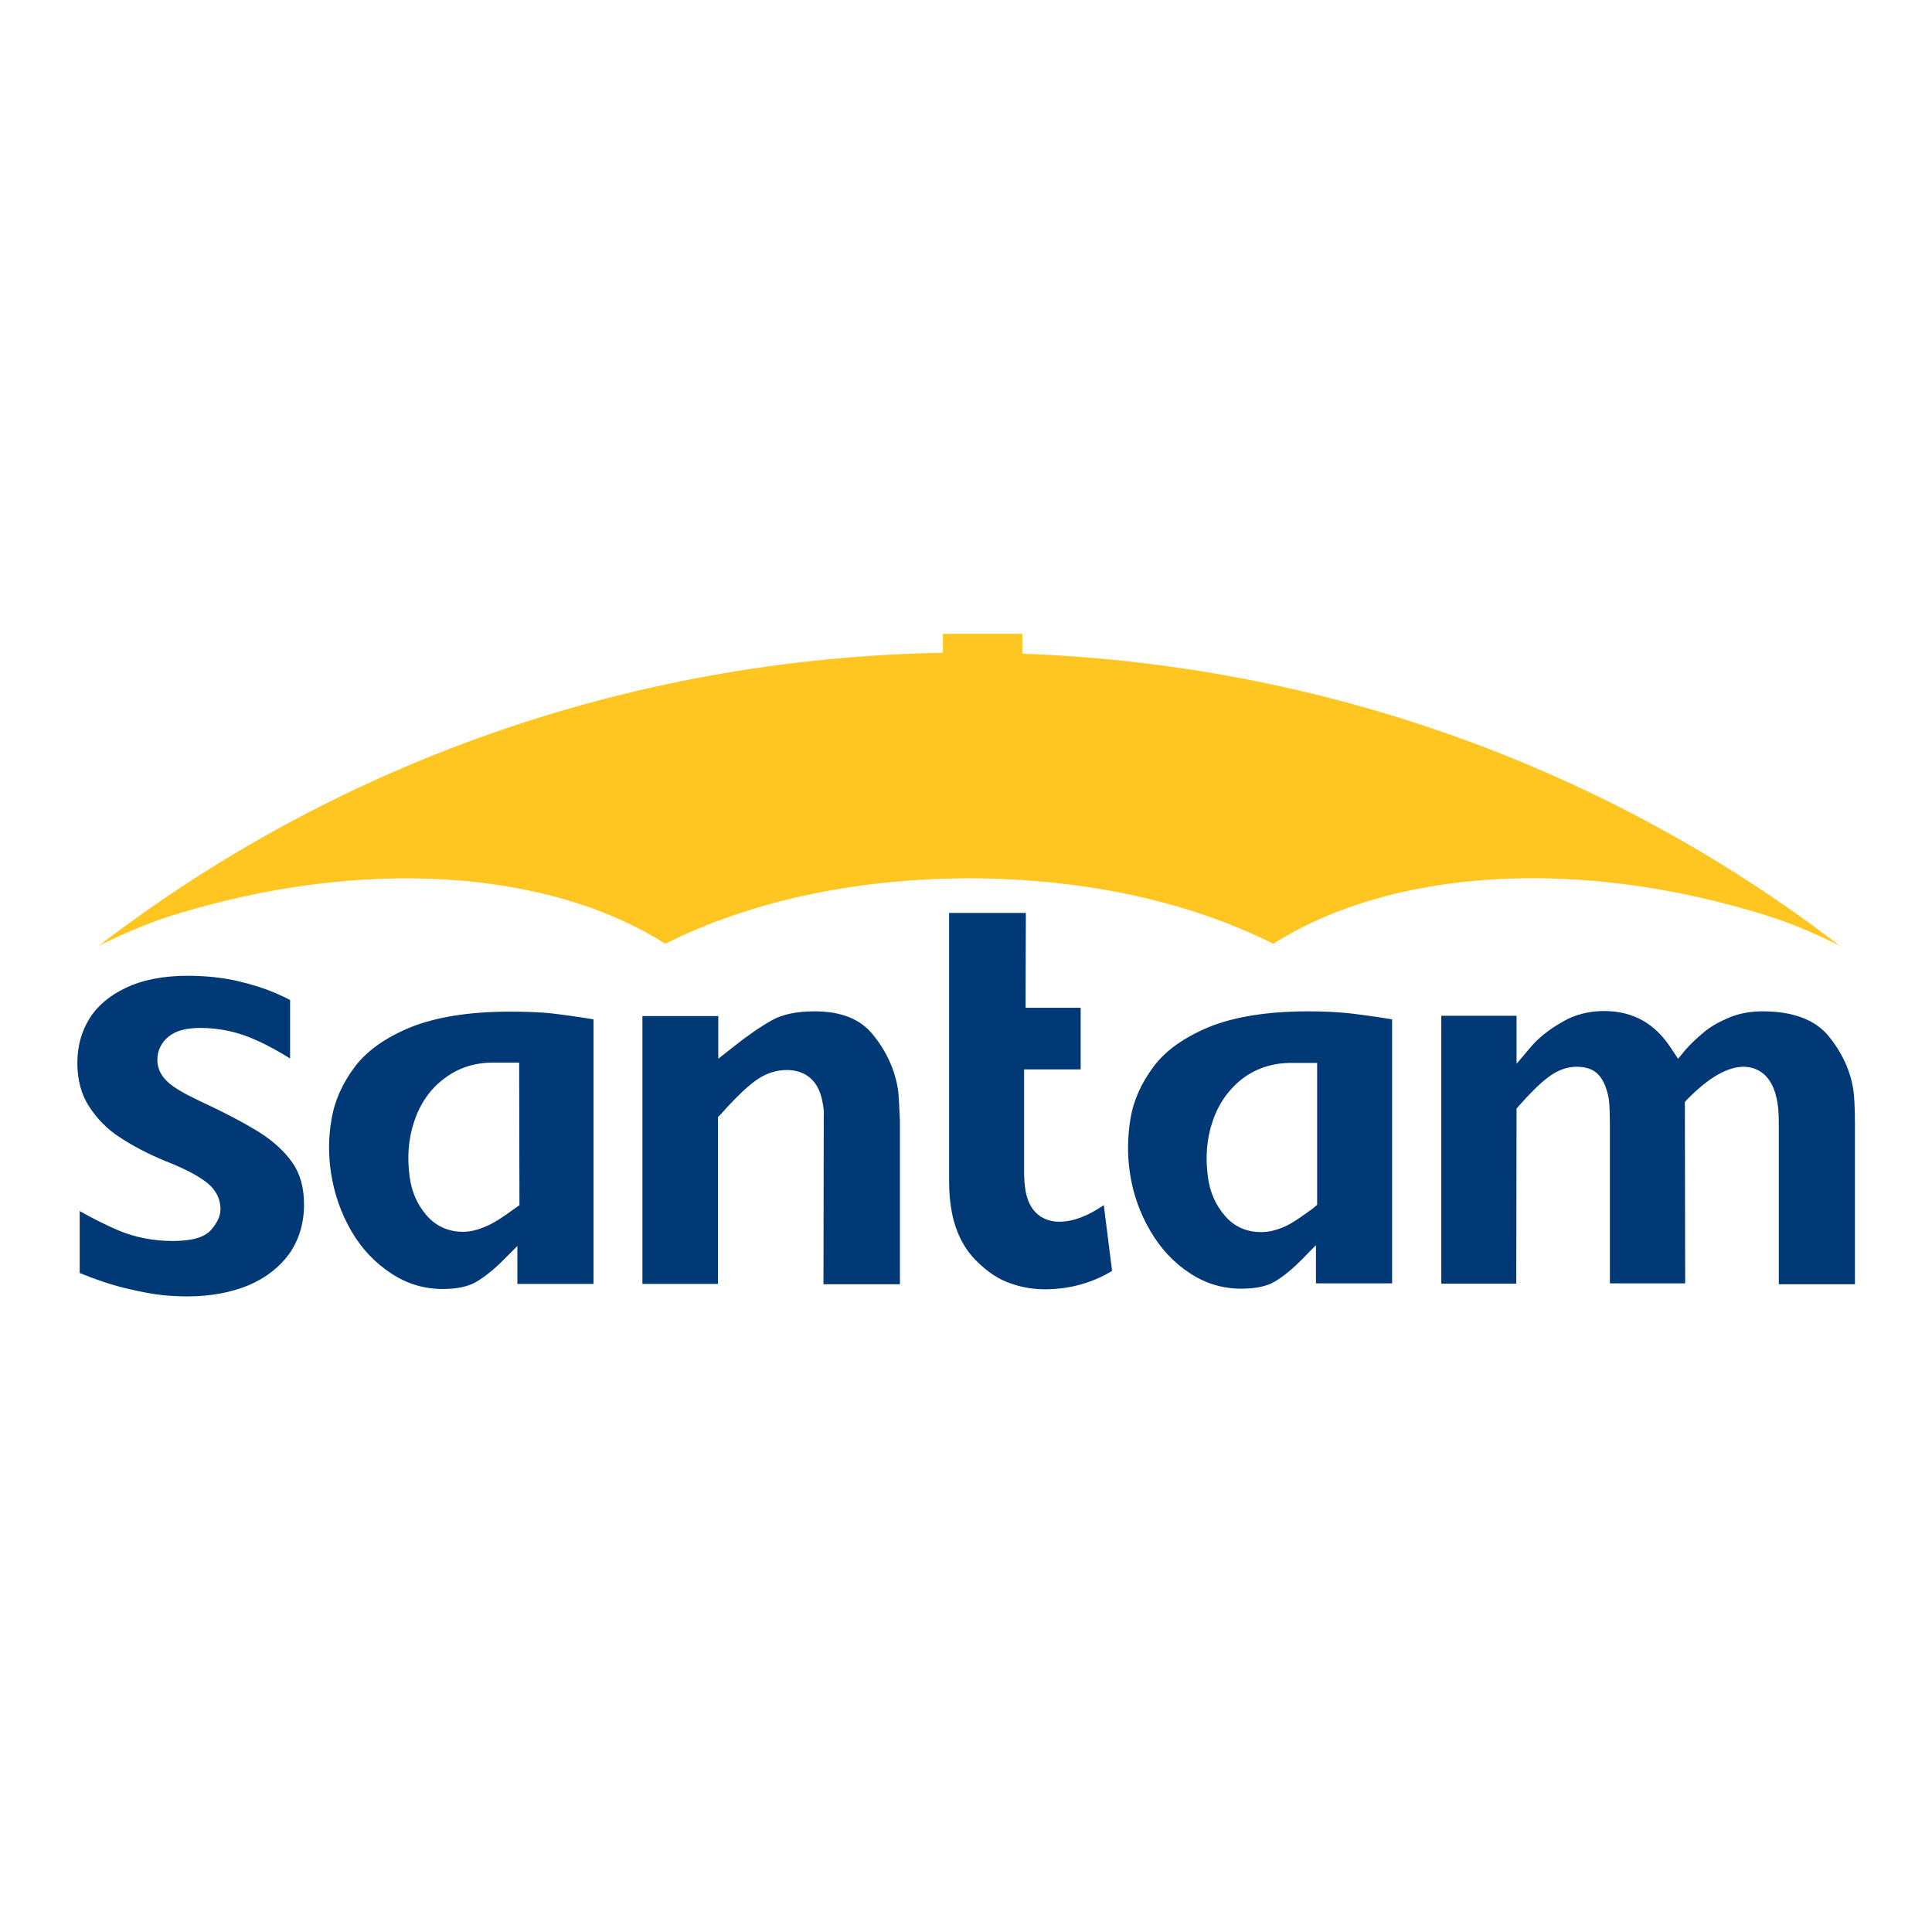
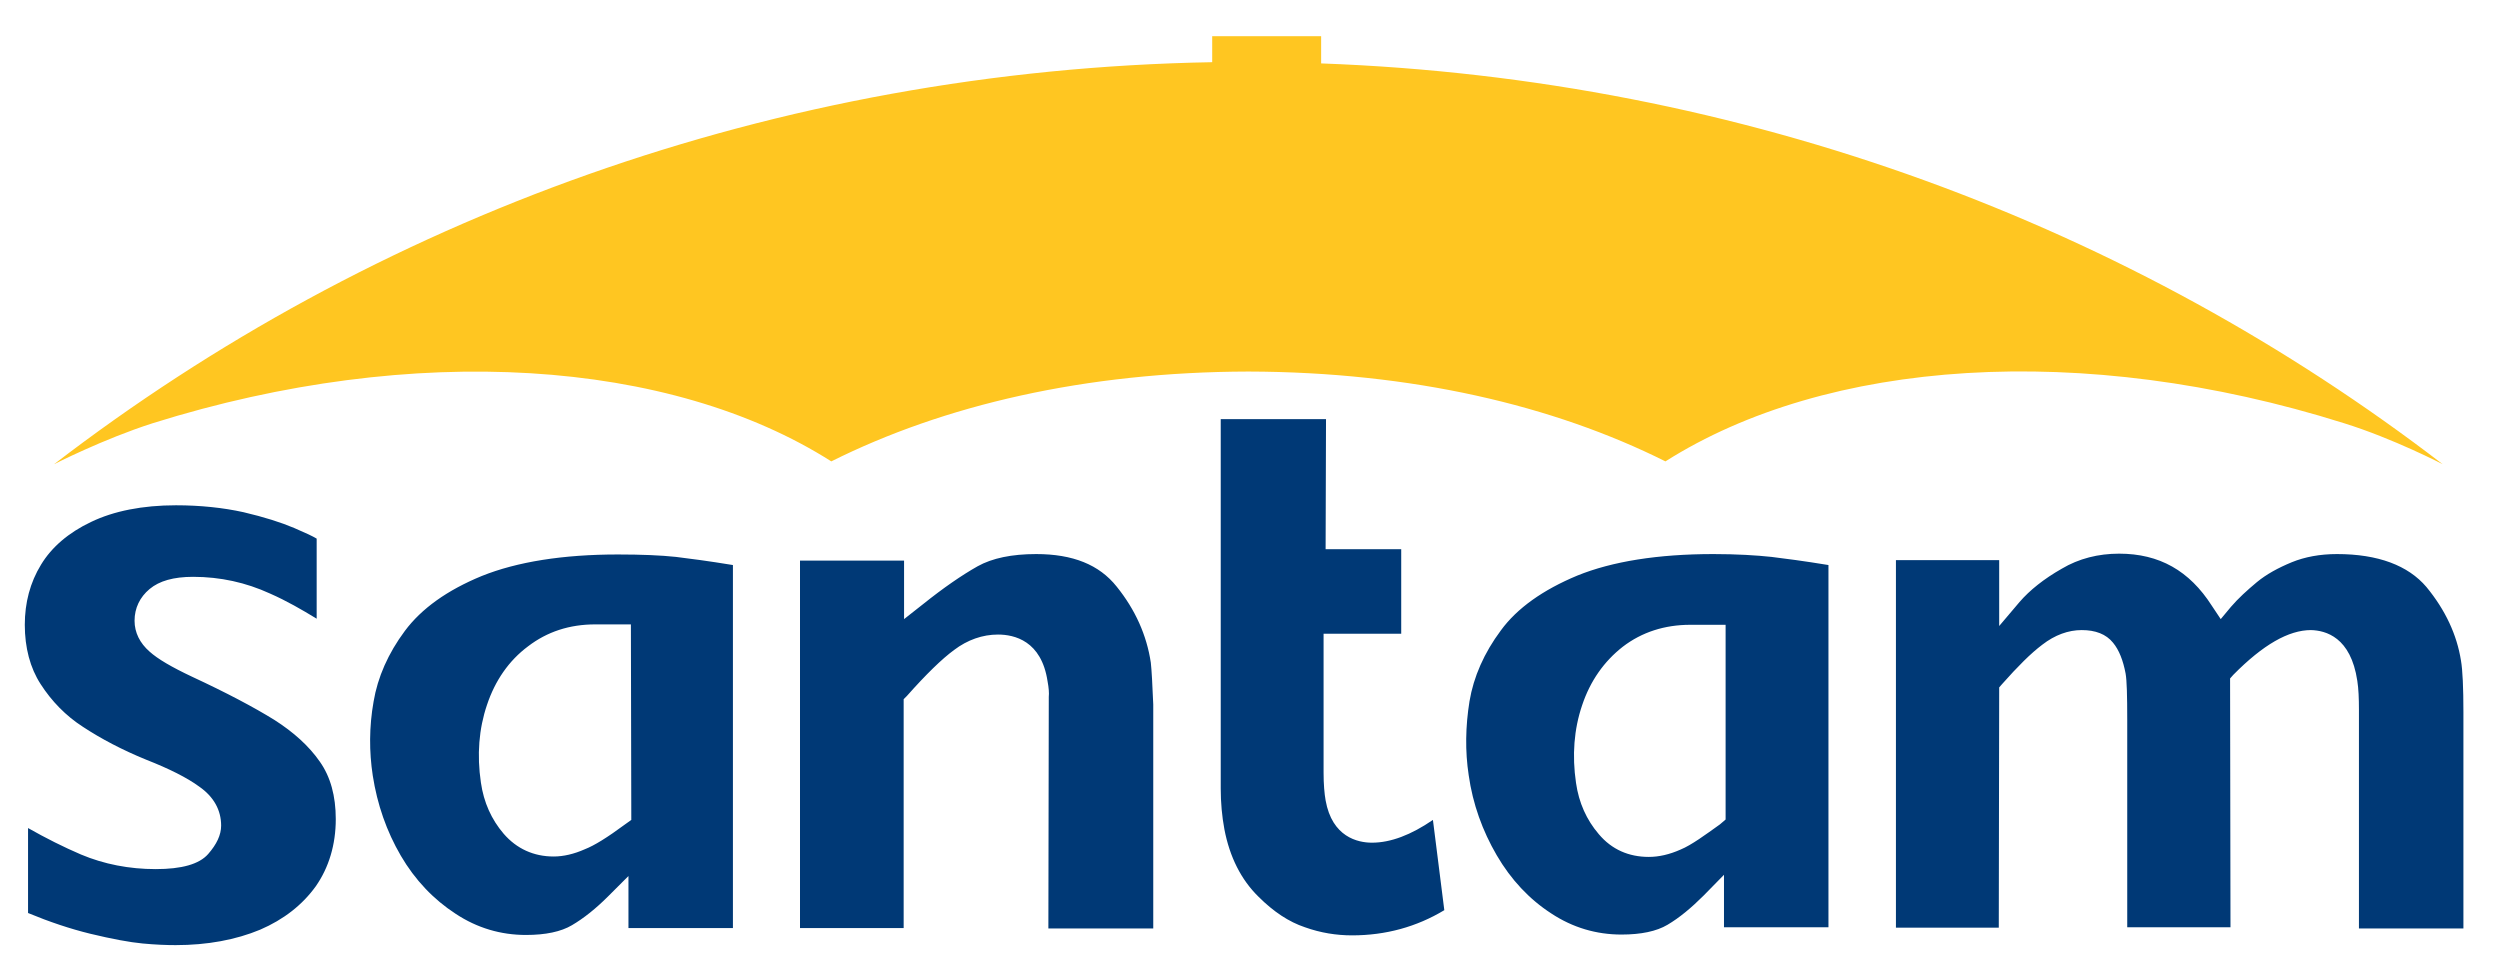
- <svg xmlns="http://www.w3.org/2000/svg" version="1.1" id="layer" x="0px" y="0px" viewBox="0 0 652 652" style="enable-background:new 0 0 652 652;" xml:space="preserve">
+ <svg xmlns="http://www.w3.org/2000/svg" version="1.1" id="layer" viewBox="20 205 615 240" role="img" aria-label="Santam" xml:space="preserve">
  <style type="text/css">
	.st0{fill:#FFC621;}
	.st1{fill:#003976;}
</style>
  <path class="st0" d="M345,220.6v-6.7h-26.8v6.4c-107.6,1.9-206.4,38.6-284.9,98.9c0,0,12.1-6.2,24.3-10.1  c64.5-20.2,127.4-15.7,166.9,9.4c27.6-13.8,62.4-22,102.6-22.1c40.2,0.1,75,8.3,102.6,22.1c39.6-25.1,102.4-29.7,166.9-9.4  c12.2,3.8,24.3,10.1,24.3,10.1C544.6,260.6,449.1,224.4,345,220.6" />
  <path class="st1" d="M357.5,412.3c-3.5,0-9.8-1.4-11.4-10.4c-0.3-1.7-0.5-4-0.5-6.8v-34.2h19.1v-20.8h-18.6l0.1-32h-25.9l0,90.9  c0,3.4,0.3,6.8,0.9,10c1.3,6.8,4.1,12.4,8.4,16.6c3.7,3.7,7.5,6.2,11.4,7.5c3.9,1.4,7.8,2,11.6,2c8.3,0,15.9-2.1,22.7-6.2l-2.8-22.2  C367.1,410.4,362.1,412.3,357.5,412.3 M254.7,364.9c3.3-2.5,7-3.8,10.8-3.8c4,0,10.7,1.5,12.2,11.5c0.3,1.6,0.4,2.9,0.3,3.8l-0.1,57  h25.8l0-55.1c-0.2-4.9-0.4-8.5-0.6-10.3c-1-6.7-3.8-13-8.4-18.7c-4.3-5.4-10.8-8-19.8-8c-6,0-10.8,1-14.4,3  c-3.9,2.2-8.4,5.3-13.4,9.3l-4.7,3.7l0-14.4h-25.6l0,90.4h25.5V377l0.8-0.8C247.8,370.9,251.7,367.1,254.7,364.9 M469.8,433.5V344  c-6.1-1-10.7-1.6-14-2c-3.7-0.4-8.6-0.7-14.3-0.7c-13.6,0-24.9,1.8-33.5,5.3c-8.4,3.5-14.8,8-18.8,13.5c-4.1,5.5-6.7,11.4-7.7,17.4  c-1,6.2-1.1,12.3-0.2,18.2c1,7.1,3.4,13.7,6.9,19.7c3.5,6,8,10.8,13.4,14.3c5.3,3.5,11.1,5.2,17.3,5.2c4.8,0,8.6-0.8,11.3-2.4  c2.9-1.7,5.9-4.2,8.9-7.2l5-5.1l0,12.9H469.8z M443.1,407.8c-3.5,2.5-7,5.1-9.7,6.2c-2.7,1.2-5.3,1.8-7.8,1.8  c-4.9,0-9.1-1.8-12.3-5.6c-3-3.5-4.9-7.7-5.6-12.6c-1-6.8-0.5-13.2,1.5-19.1c2-6,5.4-10.8,10-14.4c4.7-3.6,10.3-5.4,16.6-5.4h8.7  l0,47.9L443.1,407.8z M599.9,372.5c0.3,1.9,0.4,4.3,0.4,7.1l0,53.8H626v-53.2c0-6-0.2-10.4-0.6-12.7c-1-6.3-3.8-12.4-8.5-18.1  c-4.5-5.3-11.9-8.1-22-8.1c-4.2,0-7.9,0.7-11.1,2c-3.4,1.4-6.3,3-8.6,4.9c-2.4,2-4.6,4-6.4,6.1l-2.5,3l-2.2-3.3  c-5.5-8.6-12.9-12.8-22.8-12.8c-5.1,0-9.9,1.2-14.1,3.7c-4.4,2.5-7.9,5.3-10.4,8.2l-5,5.9l0-16.2h-25.4l0,90.4h25.3l0.1-59.1  l0.7-0.8c3.9-4.4,7.1-7.6,9.9-9.7c3.1-2.4,6.4-3.6,9.7-3.6c3.4,0,6,1,7.7,3.1c1.5,1.8,2.5,4.4,3.1,7.6c0.3,1.7,0.4,5.4,0.4,11.5  l0,50.9h25.4l-0.1-61.2l0.8-0.9c7.3-7.4,13.6-11,19.1-11C592.1,360.1,598.3,361.7,599.9,372.5 M200.3,433.4l0-89.4  c-6.1-1-10.7-1.6-14-2c-3.7-0.4-8.5-0.6-14.3-0.6c-13.5,0-24.8,1.8-33.5,5.3c-8.5,3.5-14.8,8-18.9,13.5c-4.1,5.5-6.7,11.4-7.7,17.4  c-1.1,6.2-1.1,12.3-0.2,18.2c1.1,7.1,3.4,13.7,6.9,19.7c3.5,6,8.1,10.8,13.5,14.3c5.3,3.5,11.1,5.2,17.3,5.2c4.8,0,8.6-0.8,11.3-2.4  c2.9-1.7,5.9-4.1,8.9-7.1l5-5l0,12.8H200.3z M173.9,407.7c-4.6,3.4-7.7,5.3-10,6.2c-2.7,1.2-5.3,1.8-7.7,1.8  c-4.9,0-9.1-1.9-12.3-5.6c-3-3.5-4.9-7.7-5.6-12.6c-1-6.8-0.5-13.2,1.5-19.1c2-6,5.4-10.9,10.1-14.4c4.7-3.6,10.2-5.4,16.5-5.4h8.8  l0.1,48.1L173.9,407.7z M97.7,423c3.2-4.6,4.9-10.2,4.9-16.5c0-5.7-1.3-10.4-3.9-14.1c-2.7-3.9-6.5-7.3-11.2-10.3  c-5-3.1-11.8-6.7-20.2-10.6c-5.1-2.4-8.5-4.4-10.5-6.2c-2.4-2.1-3.7-4.7-3.7-7.6c0-3.1,1.3-5.8,3.7-7.8c2.4-2,5.9-3,10.7-3  c6.7,0,13,1.4,18.9,4.1c4.1,1.8,7.9,4,11.5,6.2v-19.7c-1-0.6-2.7-1.4-5.5-2.6c-3.3-1.4-7.4-2.7-12.5-3.9c-5-1.1-10.6-1.7-16.6-1.7  c-8.2,0-15.3,1.4-20.9,4.1c-5.5,2.6-9.7,6.2-12.3,10.5c-2.7,4.4-4,9.4-4,14.8c0,5.6,1.3,10.6,3.9,14.6c2.7,4.2,6.2,7.8,10.4,10.5  c4.4,2.9,9.7,5.7,15.6,8.1c5.6,2.2,10,4.4,13,6.6c3.6,2.5,5.4,5.8,5.4,9.6c0,2.3-1.1,4.6-3.2,7c-2.2,2.5-6.5,3.7-12.9,3.7  c-6.5,0-12.7-1.2-18.4-3.6c-4.2-1.8-8.6-4-13-6.5v20.9c5.3,2.2,10.4,3.9,15.3,5.1c5.4,1.3,9.7,2.1,12.9,2.4c3.2,0.3,5.9,0.4,8.1,0.4  c7.8,0,14.8-1.3,20.8-3.8C89.8,431.2,94.4,427.6,97.7,423" />
</svg>
